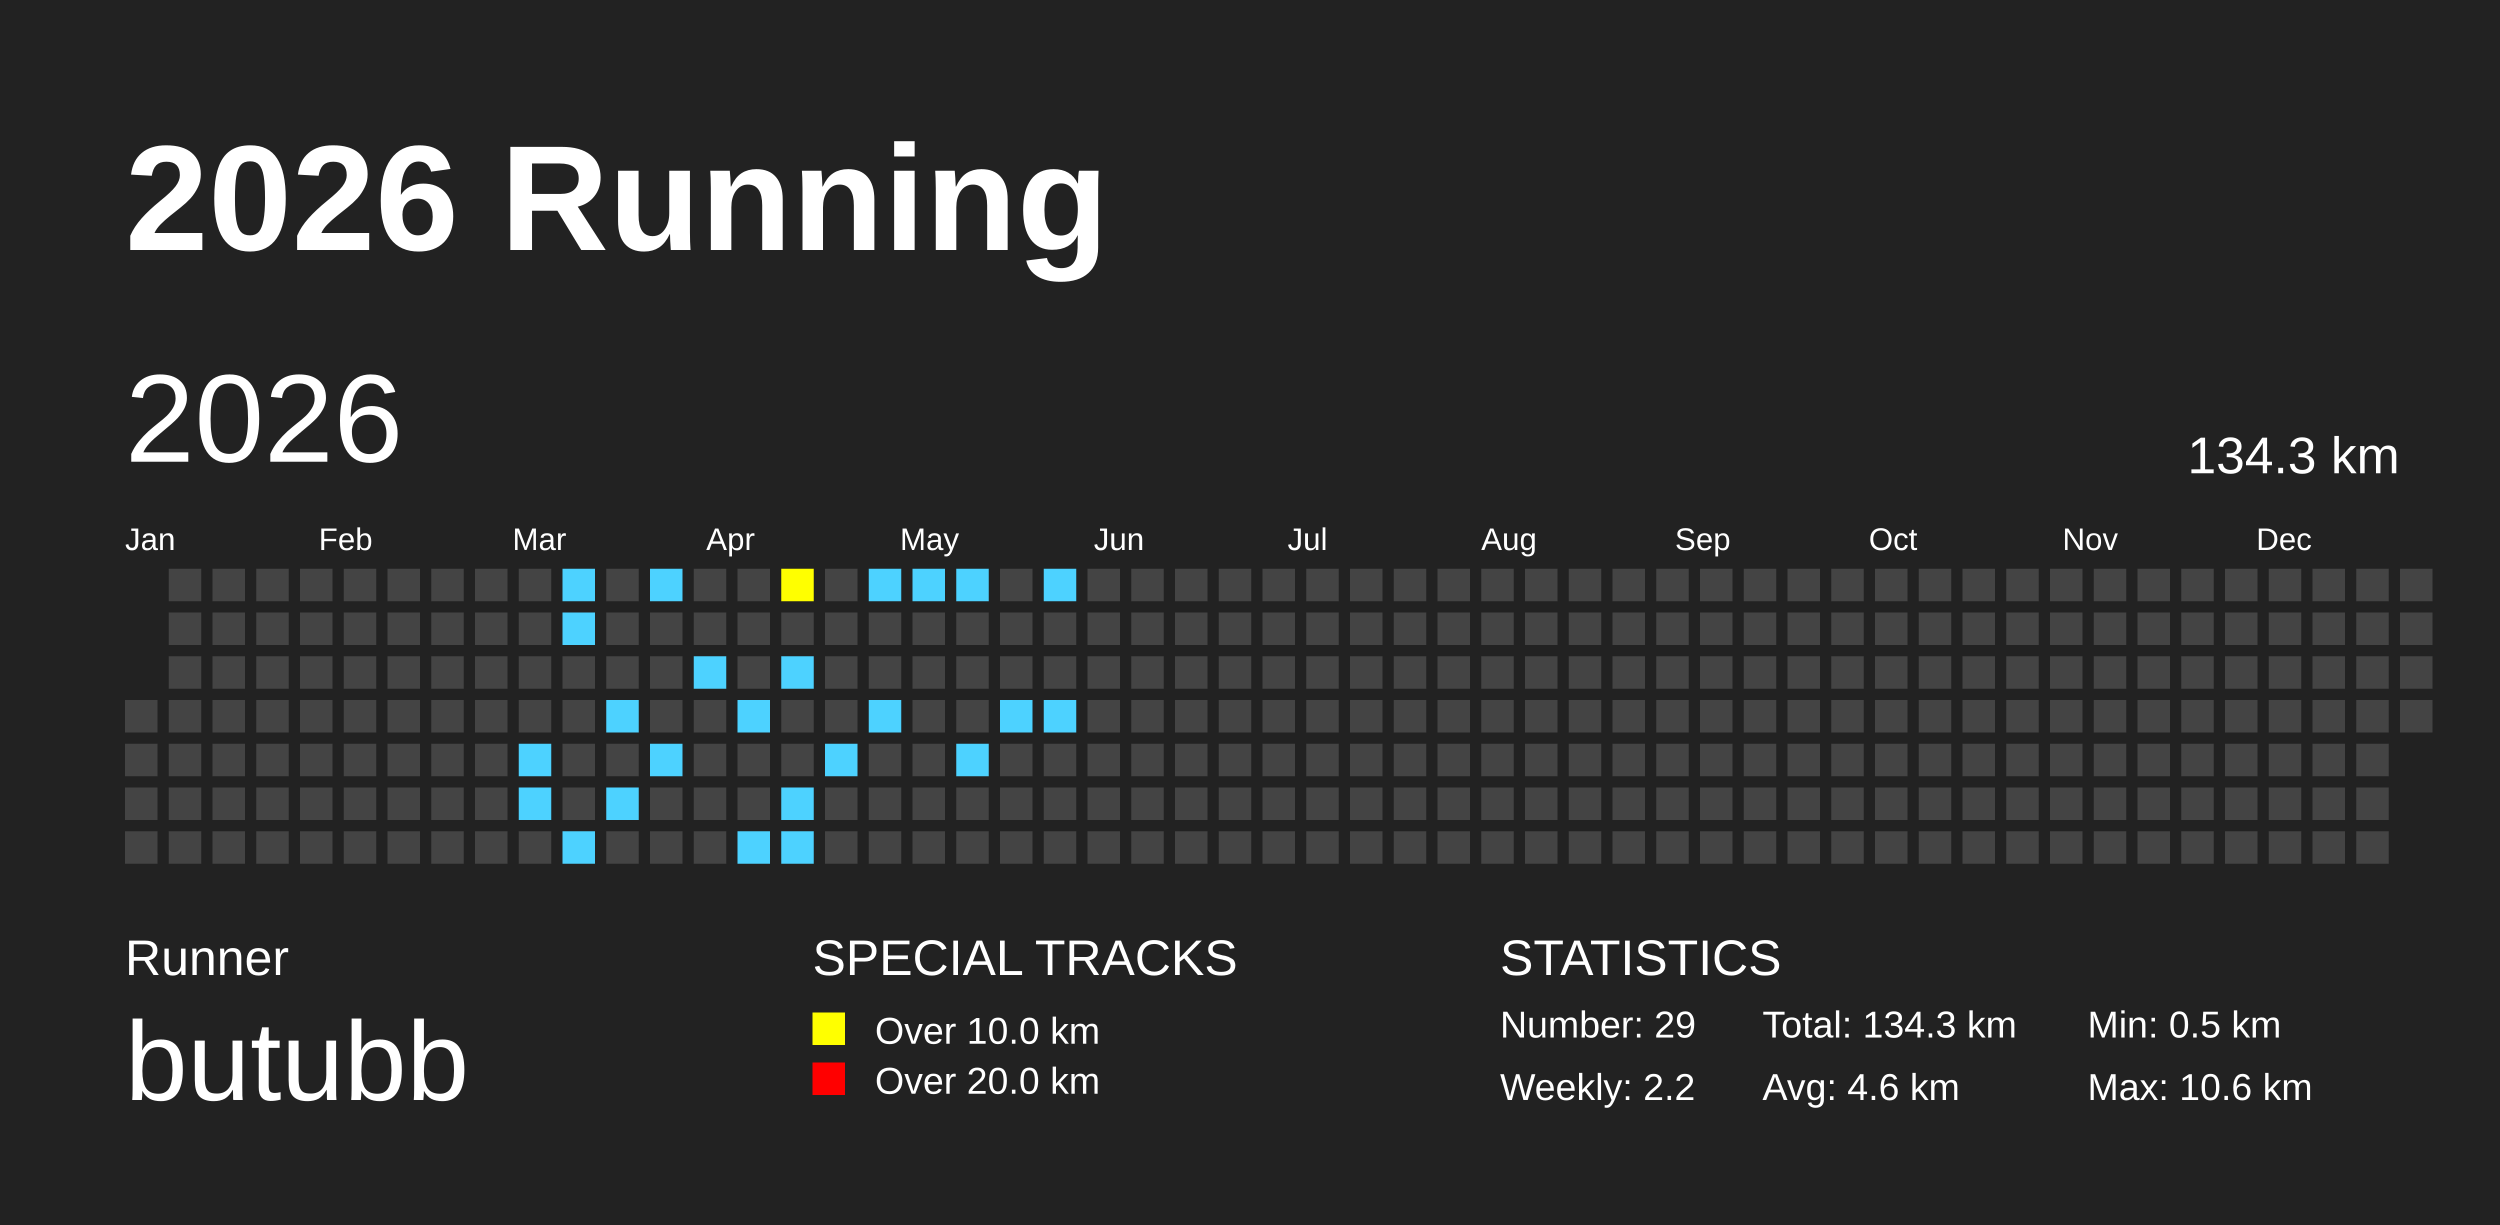
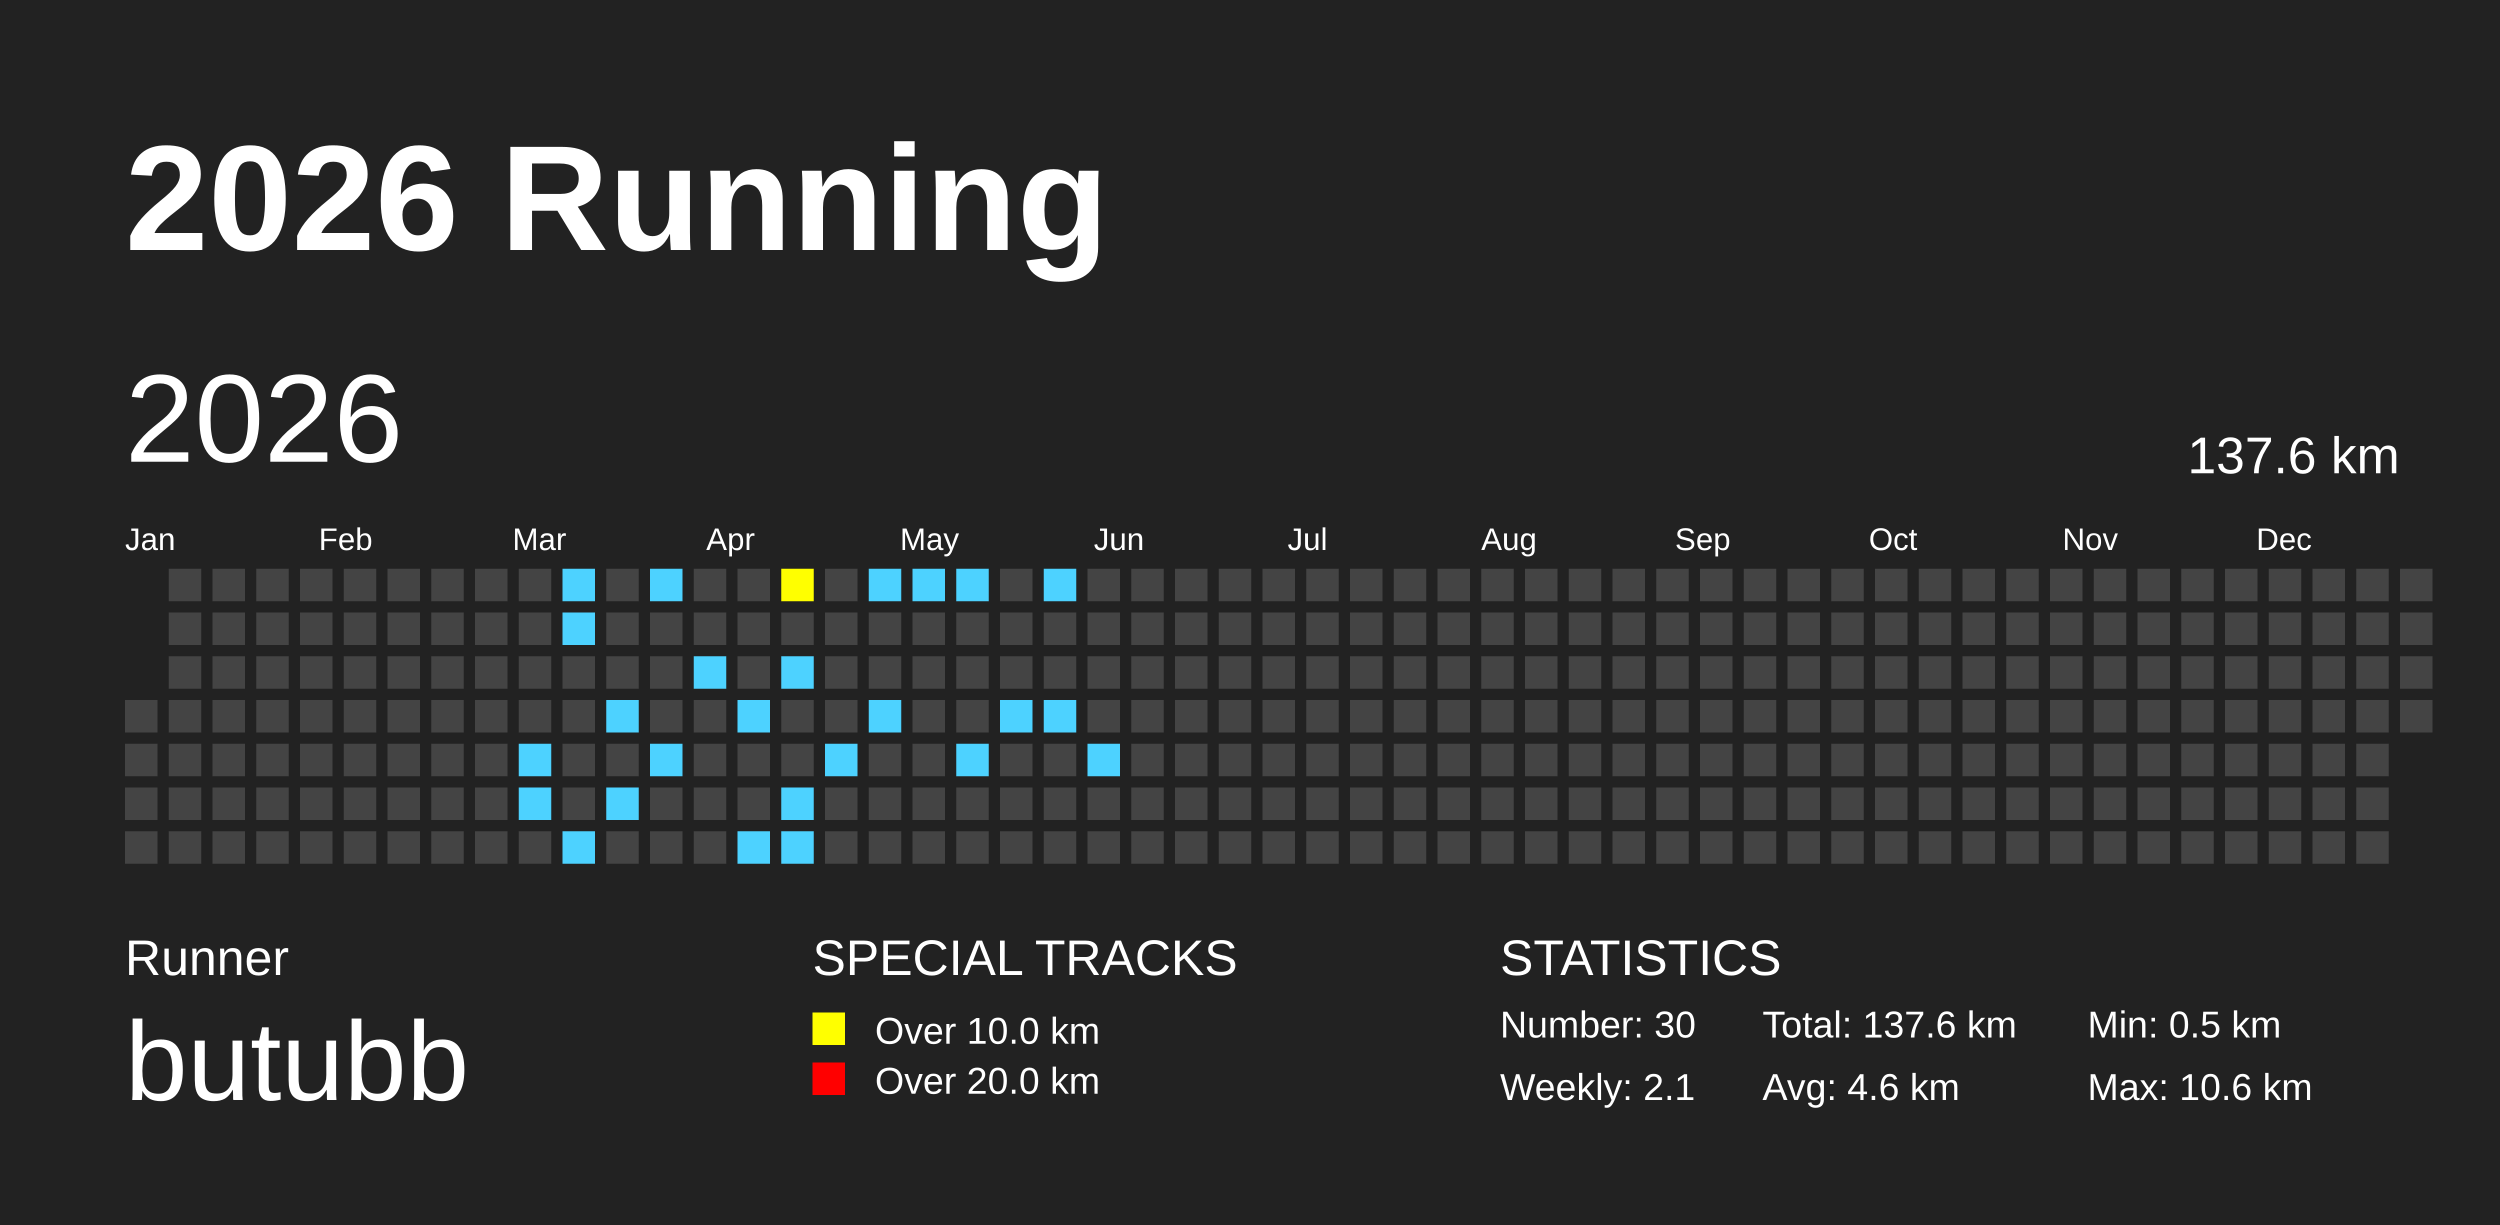
<svg xmlns="http://www.w3.org/2000/svg" baseProfile="full" height="98mm" version="1.1" viewBox="0,0,200,98" width="200mm">
  <defs />
  <rect fill="#222222" height="98" width="200" x="0" y="0" />
  <text fill="#FFFFFF" style="font-size:12px; font-family:Arial; font-weight:bold;" x="10" y="20">2026 Running</text>
  <text fill="#FFFFFF" style="font-size:4px; font-family:Arial" x="10" y="78">Runner</text>
  <text fill="#FFFFFF" style="font-size:9px; font-family:Arial" x="10" y="88">butubb</text>
  <text fill="#FFFFFF" style="font-size:4px; font-family:Arial" x="65" y="78">SPECIAL TRACKS</text>
  <rect fill="yellow" height="2.6" width="2.6" x="65" y="81" />
  <text fill="#FFFFFF" style="font-size:3px; font-family:Arial" x="70" y="83.5">Over 10.0 km</text>
  <rect fill="red" height="2.6" width="2.6" x="65" y="85" />
  <text fill="#FFFFFF" style="font-size:3px; font-family:Arial" x="70" y="87.5">Over 20.0 km</text>
  <text fill="#FFFFFF" style="font-size:4px; font-family:Arial" x="120" y="78">STATISTICS</text>
-   <text fill="#FFFFFF" style="font-size:3px; font-family:Arial" x="120" y="83">Number: 29</text>
-   <text fill="#FFFFFF" style="font-size:3px; font-family:Arial" x="120" y="88">Weekly: 2.2</text>
-   <text fill="#FFFFFF" style="font-size:3px; font-family:Arial" x="141" y="83">Total: 134.3 km</text>
+   <text fill="#FFFFFF" style="font-size:3px; font-family:Arial" x="120" y="83">Number: 30</text>
+   <text fill="#FFFFFF" style="font-size:3px; font-family:Arial" x="120" y="88">Weekly: 2.1</text>
+   <text fill="#FFFFFF" style="font-size:3px; font-family:Arial" x="141" y="83">Total: 137.6 km</text>
  <text fill="#FFFFFF" style="font-size:3px; font-family:Arial" x="141" y="88">Avg: 4.6 km</text>
  <text fill="#FFFFFF" style="font-size:3px; font-family:Arial" x="167" y="83">Min: 0.5 km</text>
  <text fill="#FFFFFF" style="font-size:3px; font-family:Arial" x="167" y="88">Max: 10.6 km</text>
  <text dominant-baseline="hanging" fill="#FFFFFF" style="font-size:10.0px; font-family:Arial;" x="10" y="30">2026</text>
-   <text dominant-baseline="hanging" fill="#FFFFFF" style="font-size:4.125px; font-family:Arial;" x="175" y="35">134.3 km</text>
+   <text dominant-baseline="hanging" fill="#FFFFFF" style="font-size:4.125px; font-family:Arial;" x="175" y="35">137.6 km</text>
  <text fill="#FFFFFF" style="font-size:2.5px; font-family:Arial" x="10.0" y="44">Jan</text>
  <text fill="#FFFFFF" style="font-size:2.5px; font-family:Arial" x="25.5" y="44">Feb</text>
  <text fill="#FFFFFF" style="font-size:2.5px; font-family:Arial" x="41.0" y="44">Mar</text>
  <text fill="#FFFFFF" style="font-size:2.5px; font-family:Arial" x="56.5" y="44">Apr</text>
  <text fill="#FFFFFF" style="font-size:2.5px; font-family:Arial" x="72.0" y="44">May</text>
  <text fill="#FFFFFF" style="font-size:2.5px; font-family:Arial" x="87.5" y="44">Jun</text>
  <text fill="#FFFFFF" style="font-size:2.5px; font-family:Arial" x="103.0" y="44">Jul</text>
  <text fill="#FFFFFF" style="font-size:2.5px; font-family:Arial" x="118.5" y="44">Aug</text>
  <text fill="#FFFFFF" style="font-size:2.5px; font-family:Arial" x="134.0" y="44">Sep</text>
  <text fill="#FFFFFF" style="font-size:2.5px; font-family:Arial" x="149.5" y="44">Oct</text>
  <text fill="#FFFFFF" style="font-size:2.5px; font-family:Arial" x="165.0" y="44">Nov</text>
  <text fill="#FFFFFF" style="font-size:2.5px; font-family:Arial" x="180.5" y="44">Dec</text>
  <rect fill="#444444" height="2.6" width="2.6" x="10.0" y="56.0" />
  <rect fill="#444444" height="2.6" width="2.6" x="10.0" y="59.5" />
  <rect fill="#444444" height="2.6" width="2.6" x="10.0" y="63.0" />
  <rect fill="#444444" height="2.6" width="2.6" x="10.0" y="66.5" />
  <rect fill="#444444" height="2.6" width="2.6" x="13.5" y="45.5" />
  <rect fill="#444444" height="2.6" width="2.6" x="13.5" y="49.0" />
  <rect fill="#444444" height="2.6" width="2.6" x="13.5" y="52.5" />
  <rect fill="#444444" height="2.6" width="2.6" x="13.5" y="56.0" />
  <rect fill="#444444" height="2.6" width="2.6" x="13.5" y="59.5" />
  <rect fill="#444444" height="2.6" width="2.6" x="13.5" y="63.0" />
  <rect fill="#444444" height="2.6" width="2.6" x="13.5" y="66.5" />
  <rect fill="#444444" height="2.6" width="2.6" x="17.0" y="45.5" />
  <rect fill="#444444" height="2.6" width="2.6" x="17.0" y="49.0" />
  <rect fill="#444444" height="2.6" width="2.6" x="17.0" y="52.5" />
  <rect fill="#444444" height="2.6" width="2.6" x="17.0" y="56.0" />
  <rect fill="#444444" height="2.6" width="2.6" x="17.0" y="59.5" />
  <rect fill="#444444" height="2.6" width="2.6" x="17.0" y="63.0" />
  <rect fill="#444444" height="2.6" width="2.6" x="17.0" y="66.5" />
  <rect fill="#444444" height="2.6" width="2.6" x="20.5" y="45.5" />
  <rect fill="#444444" height="2.6" width="2.6" x="20.5" y="49.0" />
  <rect fill="#444444" height="2.6" width="2.6" x="20.5" y="52.5" />
  <rect fill="#444444" height="2.6" width="2.6" x="20.5" y="56.0" />
  <rect fill="#444444" height="2.6" width="2.6" x="20.5" y="59.5" />
  <rect fill="#444444" height="2.6" width="2.6" x="20.5" y="63.0" />
  <rect fill="#444444" height="2.6" width="2.6" x="20.5" y="66.5" />
  <rect fill="#444444" height="2.6" width="2.6" x="24.0" y="45.5" />
  <rect fill="#444444" height="2.6" width="2.6" x="24.0" y="49.0" />
  <rect fill="#444444" height="2.6" width="2.6" x="24.0" y="52.5" />
  <rect fill="#444444" height="2.6" width="2.6" x="24.0" y="56.0" />
  <rect fill="#444444" height="2.6" width="2.6" x="24.0" y="59.5" />
  <rect fill="#444444" height="2.6" width="2.6" x="24.0" y="63.0" />
  <rect fill="#444444" height="2.6" width="2.6" x="24.0" y="66.5" />
  <rect fill="#444444" height="2.6" width="2.6" x="27.5" y="45.5" />
  <rect fill="#444444" height="2.6" width="2.6" x="27.5" y="49.0" />
  <rect fill="#444444" height="2.6" width="2.6" x="27.5" y="52.5" />
  <rect fill="#444444" height="2.6" width="2.6" x="27.5" y="56.0" />
  <rect fill="#444444" height="2.6" width="2.6" x="27.5" y="59.5" />
  <rect fill="#444444" height="2.6" width="2.6" x="27.5" y="63.0" />
  <rect fill="#444444" height="2.6" width="2.6" x="27.5" y="66.5" />
  <rect fill="#444444" height="2.6" width="2.6" x="31.0" y="45.5" />
  <rect fill="#444444" height="2.6" width="2.6" x="31.0" y="49.0" />
  <rect fill="#444444" height="2.6" width="2.6" x="31.0" y="52.5" />
  <rect fill="#444444" height="2.6" width="2.6" x="31.0" y="56.0" />
  <rect fill="#444444" height="2.6" width="2.6" x="31.0" y="59.5" />
  <rect fill="#444444" height="2.6" width="2.6" x="31.0" y="63.0" />
  <rect fill="#444444" height="2.6" width="2.6" x="31.0" y="66.5" />
  <rect fill="#444444" height="2.6" width="2.6" x="34.5" y="45.5" />
  <rect fill="#444444" height="2.6" width="2.6" x="34.5" y="49.0" />
  <rect fill="#444444" height="2.6" width="2.6" x="34.5" y="52.5" />
  <rect fill="#444444" height="2.6" width="2.6" x="34.5" y="56.0" />
  <rect fill="#444444" height="2.6" width="2.6" x="34.5" y="59.5" />
  <rect fill="#444444" height="2.6" width="2.6" x="34.5" y="63.0" />
  <rect fill="#444444" height="2.6" width="2.6" x="34.5" y="66.5" />
  <rect fill="#444444" height="2.6" width="2.6" x="38.0" y="45.5" />
  <rect fill="#444444" height="2.6" width="2.6" x="38.0" y="49.0" />
  <rect fill="#444444" height="2.6" width="2.6" x="38.0" y="52.5" />
  <rect fill="#444444" height="2.6" width="2.6" x="38.0" y="56.0" />
  <rect fill="#444444" height="2.6" width="2.6" x="38.0" y="59.5" />
  <rect fill="#444444" height="2.6" width="2.6" x="38.0" y="63.0" />
  <rect fill="#444444" height="2.6" width="2.6" x="38.0" y="66.5" />
  <rect fill="#444444" height="2.6" width="2.6" x="41.5" y="45.5" />
  <rect fill="#444444" height="2.6" width="2.6" x="41.5" y="49.0" />
  <rect fill="#444444" height="2.6" width="2.6" x="41.5" y="52.5" />
  <rect fill="#444444" height="2.6" width="2.6" x="41.5" y="56.0" />
  <rect fill="#4DD2FF" height="2.6" width="2.6" x="41.5" y="59.5" />
  <rect fill="#4DD2FF" height="2.6" width="2.6" x="41.5" y="63.0" />
  <rect fill="#444444" height="2.6" width="2.6" x="41.5" y="66.5" />
  <rect fill="#4DD2FF" height="2.6" width="2.6" x="45.0" y="45.5" />
  <rect fill="#4DD2FF" height="2.6" width="2.6" x="45.0" y="49.0" />
  <rect fill="#444444" height="2.6" width="2.6" x="45.0" y="52.5" />
  <rect fill="#444444" height="2.6" width="2.6" x="45.0" y="56.0" />
  <rect fill="#444444" height="2.6" width="2.6" x="45.0" y="59.5" />
  <rect fill="#444444" height="2.6" width="2.6" x="45.0" y="63.0" />
  <rect fill="#4DD2FF" height="2.6" width="2.6" x="45.0" y="66.5" />
  <rect fill="#444444" height="2.6" width="2.6" x="48.5" y="45.5" />
  <rect fill="#444444" height="2.6" width="2.6" x="48.5" y="49.0" />
  <rect fill="#444444" height="2.6" width="2.6" x="48.5" y="52.5" />
  <rect fill="#4DD2FF" height="2.6" width="2.6" x="48.5" y="56.0" />
  <rect fill="#444444" height="2.6" width="2.6" x="48.5" y="59.5" />
  <rect fill="#4DD2FF" height="2.6" width="2.6" x="48.5" y="63.0" />
  <rect fill="#444444" height="2.6" width="2.6" x="48.5" y="66.5" />
  <rect fill="#4DD2FF" height="2.6" width="2.6" x="52.0" y="45.5" />
  <rect fill="#444444" height="2.6" width="2.6" x="52.0" y="49.0" />
  <rect fill="#444444" height="2.6" width="2.6" x="52.0" y="52.5" />
  <rect fill="#444444" height="2.6" width="2.6" x="52.0" y="56.0" />
  <rect fill="#4DD2FF" height="2.6" width="2.6" x="52.0" y="59.5" />
  <rect fill="#444444" height="2.6" width="2.6" x="52.0" y="63.0" />
  <rect fill="#444444" height="2.6" width="2.6" x="52.0" y="66.5" />
  <rect fill="#444444" height="2.6" width="2.6" x="55.5" y="45.5" />
  <rect fill="#444444" height="2.6" width="2.6" x="55.5" y="49.0" />
  <rect fill="#4DD2FF" height="2.6" width="2.6" x="55.5" y="52.5" />
  <rect fill="#444444" height="2.6" width="2.6" x="55.5" y="56.0" />
  <rect fill="#444444" height="2.6" width="2.6" x="55.5" y="59.5" />
  <rect fill="#444444" height="2.6" width="2.6" x="55.5" y="63.0" />
  <rect fill="#444444" height="2.6" width="2.6" x="55.5" y="66.5" />
  <rect fill="#444444" height="2.6" width="2.6" x="59.0" y="45.5" />
  <rect fill="#444444" height="2.6" width="2.6" x="59.0" y="49.0" />
  <rect fill="#444444" height="2.6" width="2.6" x="59.0" y="52.5" />
  <rect fill="#4DD2FF" height="2.6" width="2.6" x="59.0" y="56.0" />
  <rect fill="#444444" height="2.6" width="2.6" x="59.0" y="59.5" />
  <rect fill="#444444" height="2.6" width="2.6" x="59.0" y="63.0" />
  <rect fill="#4DD2FF" height="2.6" width="2.6" x="59.0" y="66.5" />
  <rect fill="yellow" height="2.6" width="2.6" x="62.5" y="45.5" />
  <rect fill="#444444" height="2.6" width="2.6" x="62.5" y="49.0" />
  <rect fill="#4DD2FF" height="2.6" width="2.6" x="62.5" y="52.5" />
  <rect fill="#444444" height="2.6" width="2.6" x="62.5" y="56.0" />
  <rect fill="#444444" height="2.6" width="2.6" x="62.5" y="59.5" />
  <rect fill="#4DD2FF" height="2.6" width="2.6" x="62.5" y="63.0" />
  <rect fill="#4DD2FF" height="2.6" width="2.6" x="62.5" y="66.5" />
  <rect fill="#444444" height="2.6" width="2.6" x="66.0" y="45.5" />
  <rect fill="#444444" height="2.6" width="2.6" x="66.0" y="49.0" />
  <rect fill="#444444" height="2.6" width="2.6" x="66.0" y="52.5" />
  <rect fill="#444444" height="2.6" width="2.6" x="66.0" y="56.0" />
  <rect fill="#4DD2FF" height="2.6" width="2.6" x="66.0" y="59.5" />
  <rect fill="#444444" height="2.6" width="2.6" x="66.0" y="63.0" />
  <rect fill="#444444" height="2.6" width="2.6" x="66.0" y="66.5" />
  <rect fill="#4DD2FF" height="2.6" width="2.6" x="69.5" y="45.5" />
  <rect fill="#444444" height="2.6" width="2.6" x="69.5" y="49.0" />
  <rect fill="#444444" height="2.6" width="2.6" x="69.5" y="52.5" />
  <rect fill="#4DD2FF" height="2.6" width="2.6" x="69.5" y="56.0" />
  <rect fill="#444444" height="2.6" width="2.6" x="69.5" y="59.5" />
  <rect fill="#444444" height="2.6" width="2.6" x="69.5" y="63.0" />
  <rect fill="#444444" height="2.6" width="2.6" x="69.5" y="66.5" />
  <rect fill="#4DD2FF" height="2.6" width="2.6" x="73.0" y="45.5" />
  <rect fill="#444444" height="2.6" width="2.6" x="73.0" y="49.0" />
  <rect fill="#444444" height="2.6" width="2.6" x="73.0" y="52.5" />
  <rect fill="#444444" height="2.6" width="2.6" x="73.0" y="56.0" />
  <rect fill="#444444" height="2.6" width="2.6" x="73.0" y="59.5" />
  <rect fill="#444444" height="2.6" width="2.6" x="73.0" y="63.0" />
  <rect fill="#444444" height="2.6" width="2.6" x="73.0" y="66.5" />
  <rect fill="#4DD2FF" height="2.6" width="2.6" x="76.5" y="45.5" />
  <rect fill="#444444" height="2.6" width="2.6" x="76.5" y="49.0" />
  <rect fill="#444444" height="2.6" width="2.6" x="76.5" y="52.5" />
  <rect fill="#444444" height="2.6" width="2.6" x="76.5" y="56.0" />
  <rect fill="#4DD2FF" height="2.6" width="2.6" x="76.5" y="59.5" />
  <rect fill="#444444" height="2.6" width="2.6" x="76.5" y="63.0" />
  <rect fill="#444444" height="2.6" width="2.6" x="76.5" y="66.5" />
  <rect fill="#444444" height="2.6" width="2.6" x="80.0" y="45.5" />
  <rect fill="#444444" height="2.6" width="2.6" x="80.0" y="49.0" />
  <rect fill="#444444" height="2.6" width="2.6" x="80.0" y="52.5" />
  <rect fill="#4DD2FF" height="2.6" width="2.6" x="80.0" y="56.0" />
  <rect fill="#444444" height="2.6" width="2.6" x="80.0" y="59.5" />
  <rect fill="#444444" height="2.6" width="2.6" x="80.0" y="63.0" />
  <rect fill="#444444" height="2.6" width="2.6" x="80.0" y="66.5" />
  <rect fill="#4DD2FF" height="2.6" width="2.6" x="83.5" y="45.5" />
  <rect fill="#444444" height="2.6" width="2.6" x="83.5" y="49.0" />
  <rect fill="#444444" height="2.6" width="2.6" x="83.5" y="52.5" />
  <rect fill="#4DD2FF" height="2.6" width="2.6" x="83.5" y="56.0" />
  <rect fill="#444444" height="2.6" width="2.6" x="83.5" y="59.5" />
  <rect fill="#444444" height="2.6" width="2.6" x="83.5" y="63.0" />
  <rect fill="#444444" height="2.6" width="2.6" x="83.5" y="66.5" />
  <rect fill="#444444" height="2.6" width="2.6" x="87.0" y="45.5" />
  <rect fill="#444444" height="2.6" width="2.6" x="87.0" y="49.0" />
  <rect fill="#444444" height="2.6" width="2.6" x="87.0" y="52.5" />
  <rect fill="#444444" height="2.6" width="2.6" x="87.0" y="56.0" />
-   <rect fill="#444444" height="2.6" width="2.6" x="87.0" y="59.5" />
+   <rect fill="#4DD2FF" height="2.6" width="2.6" x="87.0" y="59.5" />
  <rect fill="#444444" height="2.6" width="2.6" x="87.0" y="63.0" />
  <rect fill="#444444" height="2.6" width="2.6" x="87.0" y="66.5" />
  <rect fill="#444444" height="2.6" width="2.6" x="90.5" y="45.5" />
  <rect fill="#444444" height="2.6" width="2.6" x="90.5" y="49.0" />
  <rect fill="#444444" height="2.6" width="2.6" x="90.5" y="52.5" />
  <rect fill="#444444" height="2.6" width="2.6" x="90.5" y="56.0" />
  <rect fill="#444444" height="2.6" width="2.6" x="90.5" y="59.5" />
  <rect fill="#444444" height="2.6" width="2.6" x="90.5" y="63.0" />
  <rect fill="#444444" height="2.6" width="2.6" x="90.5" y="66.5" />
  <rect fill="#444444" height="2.6" width="2.6" x="94.0" y="45.5" />
  <rect fill="#444444" height="2.6" width="2.6" x="94.0" y="49.0" />
  <rect fill="#444444" height="2.6" width="2.6" x="94.0" y="52.5" />
  <rect fill="#444444" height="2.6" width="2.6" x="94.0" y="56.0" />
  <rect fill="#444444" height="2.6" width="2.6" x="94.0" y="59.5" />
  <rect fill="#444444" height="2.6" width="2.6" x="94.0" y="63.0" />
  <rect fill="#444444" height="2.6" width="2.6" x="94.0" y="66.5" />
  <rect fill="#444444" height="2.6" width="2.6" x="97.5" y="45.5" />
  <rect fill="#444444" height="2.6" width="2.6" x="97.5" y="49.0" />
  <rect fill="#444444" height="2.6" width="2.6" x="97.5" y="52.5" />
  <rect fill="#444444" height="2.6" width="2.6" x="97.5" y="56.0" />
  <rect fill="#444444" height="2.6" width="2.6" x="97.5" y="59.5" />
  <rect fill="#444444" height="2.6" width="2.6" x="97.5" y="63.0" />
  <rect fill="#444444" height="2.6" width="2.6" x="97.5" y="66.5" />
  <rect fill="#444444" height="2.6" width="2.6" x="101.0" y="45.5" />
  <rect fill="#444444" height="2.6" width="2.6" x="101.0" y="49.0" />
  <rect fill="#444444" height="2.6" width="2.6" x="101.0" y="52.5" />
  <rect fill="#444444" height="2.6" width="2.6" x="101.0" y="56.0" />
  <rect fill="#444444" height="2.6" width="2.6" x="101.0" y="59.5" />
  <rect fill="#444444" height="2.6" width="2.6" x="101.0" y="63.0" />
  <rect fill="#444444" height="2.6" width="2.6" x="101.0" y="66.5" />
  <rect fill="#444444" height="2.6" width="2.6" x="104.5" y="45.5" />
  <rect fill="#444444" height="2.6" width="2.6" x="104.5" y="49.0" />
  <rect fill="#444444" height="2.6" width="2.6" x="104.5" y="52.5" />
  <rect fill="#444444" height="2.6" width="2.6" x="104.5" y="56.0" />
  <rect fill="#444444" height="2.6" width="2.6" x="104.5" y="59.5" />
  <rect fill="#444444" height="2.6" width="2.6" x="104.5" y="63.0" />
  <rect fill="#444444" height="2.6" width="2.6" x="104.5" y="66.5" />
  <rect fill="#444444" height="2.6" width="2.6" x="108.0" y="45.5" />
  <rect fill="#444444" height="2.6" width="2.6" x="108.0" y="49.0" />
  <rect fill="#444444" height="2.6" width="2.6" x="108.0" y="52.5" />
  <rect fill="#444444" height="2.6" width="2.6" x="108.0" y="56.0" />
  <rect fill="#444444" height="2.6" width="2.6" x="108.0" y="59.5" />
  <rect fill="#444444" height="2.6" width="2.6" x="108.0" y="63.0" />
  <rect fill="#444444" height="2.6" width="2.6" x="108.0" y="66.5" />
  <rect fill="#444444" height="2.6" width="2.6" x="111.5" y="45.5" />
  <rect fill="#444444" height="2.6" width="2.6" x="111.5" y="49.0" />
  <rect fill="#444444" height="2.6" width="2.6" x="111.5" y="52.5" />
  <rect fill="#444444" height="2.6" width="2.6" x="111.5" y="56.0" />
  <rect fill="#444444" height="2.6" width="2.6" x="111.5" y="59.5" />
  <rect fill="#444444" height="2.6" width="2.6" x="111.5" y="63.0" />
  <rect fill="#444444" height="2.6" width="2.6" x="111.5" y="66.5" />
  <rect fill="#444444" height="2.6" width="2.6" x="115.0" y="45.5" />
  <rect fill="#444444" height="2.6" width="2.6" x="115.0" y="49.0" />
  <rect fill="#444444" height="2.6" width="2.6" x="115.0" y="52.5" />
  <rect fill="#444444" height="2.6" width="2.6" x="115.0" y="56.0" />
  <rect fill="#444444" height="2.6" width="2.6" x="115.0" y="59.5" />
  <rect fill="#444444" height="2.6" width="2.6" x="115.0" y="63.0" />
  <rect fill="#444444" height="2.6" width="2.6" x="115.0" y="66.5" />
  <rect fill="#444444" height="2.6" width="2.6" x="118.5" y="45.5" />
  <rect fill="#444444" height="2.6" width="2.6" x="118.5" y="49.0" />
  <rect fill="#444444" height="2.6" width="2.6" x="118.5" y="52.5" />
  <rect fill="#444444" height="2.6" width="2.6" x="118.5" y="56.0" />
  <rect fill="#444444" height="2.6" width="2.6" x="118.5" y="59.5" />
  <rect fill="#444444" height="2.6" width="2.6" x="118.5" y="63.0" />
  <rect fill="#444444" height="2.6" width="2.6" x="118.5" y="66.5" />
  <rect fill="#444444" height="2.6" width="2.6" x="122.0" y="45.5" />
  <rect fill="#444444" height="2.6" width="2.6" x="122.0" y="49.0" />
  <rect fill="#444444" height="2.6" width="2.6" x="122.0" y="52.5" />
  <rect fill="#444444" height="2.6" width="2.6" x="122.0" y="56.0" />
  <rect fill="#444444" height="2.6" width="2.6" x="122.0" y="59.5" />
  <rect fill="#444444" height="2.6" width="2.6" x="122.0" y="63.0" />
  <rect fill="#444444" height="2.6" width="2.6" x="122.0" y="66.5" />
  <rect fill="#444444" height="2.6" width="2.6" x="125.5" y="45.5" />
  <rect fill="#444444" height="2.6" width="2.6" x="125.5" y="49.0" />
  <rect fill="#444444" height="2.6" width="2.6" x="125.5" y="52.5" />
  <rect fill="#444444" height="2.6" width="2.6" x="125.5" y="56.0" />
  <rect fill="#444444" height="2.6" width="2.6" x="125.5" y="59.5" />
  <rect fill="#444444" height="2.6" width="2.6" x="125.5" y="63.0" />
  <rect fill="#444444" height="2.6" width="2.6" x="125.5" y="66.5" />
  <rect fill="#444444" height="2.6" width="2.6" x="129.0" y="45.5" />
  <rect fill="#444444" height="2.6" width="2.6" x="129.0" y="49.0" />
  <rect fill="#444444" height="2.6" width="2.6" x="129.0" y="52.5" />
  <rect fill="#444444" height="2.6" width="2.6" x="129.0" y="56.0" />
  <rect fill="#444444" height="2.6" width="2.6" x="129.0" y="59.5" />
  <rect fill="#444444" height="2.6" width="2.6" x="129.0" y="63.0" />
  <rect fill="#444444" height="2.6" width="2.6" x="129.0" y="66.5" />
  <rect fill="#444444" height="2.6" width="2.6" x="132.5" y="45.5" />
  <rect fill="#444444" height="2.6" width="2.6" x="132.5" y="49.0" />
  <rect fill="#444444" height="2.6" width="2.6" x="132.5" y="52.5" />
  <rect fill="#444444" height="2.6" width="2.6" x="132.5" y="56.0" />
  <rect fill="#444444" height="2.6" width="2.6" x="132.5" y="59.5" />
  <rect fill="#444444" height="2.6" width="2.6" x="132.5" y="63.0" />
  <rect fill="#444444" height="2.6" width="2.6" x="132.5" y="66.5" />
  <rect fill="#444444" height="2.6" width="2.6" x="136.0" y="45.5" />
  <rect fill="#444444" height="2.6" width="2.6" x="136.0" y="49.0" />
  <rect fill="#444444" height="2.6" width="2.6" x="136.0" y="52.5" />
  <rect fill="#444444" height="2.6" width="2.6" x="136.0" y="56.0" />
  <rect fill="#444444" height="2.6" width="2.6" x="136.0" y="59.5" />
  <rect fill="#444444" height="2.6" width="2.6" x="136.0" y="63.0" />
  <rect fill="#444444" height="2.6" width="2.6" x="136.0" y="66.5" />
  <rect fill="#444444" height="2.6" width="2.6" x="139.5" y="45.5" />
  <rect fill="#444444" height="2.6" width="2.6" x="139.5" y="49.0" />
  <rect fill="#444444" height="2.6" width="2.6" x="139.5" y="52.5" />
  <rect fill="#444444" height="2.6" width="2.6" x="139.5" y="56.0" />
  <rect fill="#444444" height="2.6" width="2.6" x="139.5" y="59.5" />
  <rect fill="#444444" height="2.6" width="2.6" x="139.5" y="63.0" />
  <rect fill="#444444" height="2.6" width="2.6" x="139.5" y="66.5" />
  <rect fill="#444444" height="2.6" width="2.6" x="143.0" y="45.5" />
  <rect fill="#444444" height="2.6" width="2.6" x="143.0" y="49.0" />
  <rect fill="#444444" height="2.6" width="2.6" x="143.0" y="52.5" />
  <rect fill="#444444" height="2.6" width="2.6" x="143.0" y="56.0" />
  <rect fill="#444444" height="2.6" width="2.6" x="143.0" y="59.5" />
  <rect fill="#444444" height="2.6" width="2.6" x="143.0" y="63.0" />
  <rect fill="#444444" height="2.6" width="2.6" x="143.0" y="66.5" />
  <rect fill="#444444" height="2.6" width="2.6" x="146.5" y="45.5" />
  <rect fill="#444444" height="2.6" width="2.6" x="146.5" y="49.0" />
  <rect fill="#444444" height="2.6" width="2.6" x="146.5" y="52.5" />
  <rect fill="#444444" height="2.6" width="2.6" x="146.5" y="56.0" />
  <rect fill="#444444" height="2.6" width="2.6" x="146.5" y="59.5" />
  <rect fill="#444444" height="2.6" width="2.6" x="146.5" y="63.0" />
  <rect fill="#444444" height="2.6" width="2.6" x="146.5" y="66.5" />
  <rect fill="#444444" height="2.6" width="2.6" x="150.0" y="45.5" />
  <rect fill="#444444" height="2.6" width="2.6" x="150.0" y="49.0" />
  <rect fill="#444444" height="2.6" width="2.6" x="150.0" y="52.5" />
  <rect fill="#444444" height="2.6" width="2.6" x="150.0" y="56.0" />
  <rect fill="#444444" height="2.6" width="2.6" x="150.0" y="59.5" />
  <rect fill="#444444" height="2.6" width="2.6" x="150.0" y="63.0" />
  <rect fill="#444444" height="2.6" width="2.6" x="150.0" y="66.5" />
  <rect fill="#444444" height="2.6" width="2.6" x="153.5" y="45.5" />
  <rect fill="#444444" height="2.6" width="2.6" x="153.5" y="49.0" />
  <rect fill="#444444" height="2.6" width="2.6" x="153.5" y="52.5" />
  <rect fill="#444444" height="2.6" width="2.6" x="153.5" y="56.0" />
  <rect fill="#444444" height="2.6" width="2.6" x="153.5" y="59.5" />
  <rect fill="#444444" height="2.6" width="2.6" x="153.5" y="63.0" />
  <rect fill="#444444" height="2.6" width="2.6" x="153.5" y="66.5" />
  <rect fill="#444444" height="2.6" width="2.6" x="157.0" y="45.5" />
  <rect fill="#444444" height="2.6" width="2.6" x="157.0" y="49.0" />
  <rect fill="#444444" height="2.6" width="2.6" x="157.0" y="52.5" />
  <rect fill="#444444" height="2.6" width="2.6" x="157.0" y="56.0" />
  <rect fill="#444444" height="2.6" width="2.6" x="157.0" y="59.5" />
  <rect fill="#444444" height="2.6" width="2.6" x="157.0" y="63.0" />
  <rect fill="#444444" height="2.6" width="2.6" x="157.0" y="66.5" />
  <rect fill="#444444" height="2.6" width="2.6" x="160.5" y="45.5" />
  <rect fill="#444444" height="2.6" width="2.6" x="160.5" y="49.0" />
  <rect fill="#444444" height="2.6" width="2.6" x="160.5" y="52.5" />
  <rect fill="#444444" height="2.6" width="2.6" x="160.5" y="56.0" />
  <rect fill="#444444" height="2.6" width="2.6" x="160.5" y="59.5" />
  <rect fill="#444444" height="2.6" width="2.6" x="160.5" y="63.0" />
  <rect fill="#444444" height="2.6" width="2.6" x="160.5" y="66.5" />
  <rect fill="#444444" height="2.6" width="2.6" x="164.0" y="45.5" />
  <rect fill="#444444" height="2.6" width="2.6" x="164.0" y="49.0" />
  <rect fill="#444444" height="2.6" width="2.6" x="164.0" y="52.5" />
  <rect fill="#444444" height="2.6" width="2.6" x="164.0" y="56.0" />
  <rect fill="#444444" height="2.6" width="2.6" x="164.0" y="59.5" />
  <rect fill="#444444" height="2.6" width="2.6" x="164.0" y="63.0" />
  <rect fill="#444444" height="2.6" width="2.6" x="164.0" y="66.5" />
  <rect fill="#444444" height="2.6" width="2.6" x="167.5" y="45.5" />
  <rect fill="#444444" height="2.6" width="2.6" x="167.5" y="49.0" />
  <rect fill="#444444" height="2.6" width="2.6" x="167.5" y="52.5" />
  <rect fill="#444444" height="2.6" width="2.6" x="167.5" y="56.0" />
  <rect fill="#444444" height="2.6" width="2.6" x="167.5" y="59.5" />
  <rect fill="#444444" height="2.6" width="2.6" x="167.5" y="63.0" />
  <rect fill="#444444" height="2.6" width="2.6" x="167.5" y="66.5" />
  <rect fill="#444444" height="2.6" width="2.6" x="171.0" y="45.5" />
  <rect fill="#444444" height="2.6" width="2.6" x="171.0" y="49.0" />
  <rect fill="#444444" height="2.6" width="2.6" x="171.0" y="52.5" />
  <rect fill="#444444" height="2.6" width="2.6" x="171.0" y="56.0" />
  <rect fill="#444444" height="2.6" width="2.6" x="171.0" y="59.5" />
  <rect fill="#444444" height="2.6" width="2.6" x="171.0" y="63.0" />
  <rect fill="#444444" height="2.6" width="2.6" x="171.0" y="66.5" />
  <rect fill="#444444" height="2.6" width="2.6" x="174.5" y="45.5" />
  <rect fill="#444444" height="2.6" width="2.6" x="174.5" y="49.0" />
  <rect fill="#444444" height="2.6" width="2.6" x="174.5" y="52.5" />
  <rect fill="#444444" height="2.6" width="2.6" x="174.5" y="56.0" />
  <rect fill="#444444" height="2.6" width="2.6" x="174.5" y="59.5" />
  <rect fill="#444444" height="2.6" width="2.6" x="174.5" y="63.0" />
  <rect fill="#444444" height="2.6" width="2.6" x="174.5" y="66.5" />
  <rect fill="#444444" height="2.6" width="2.6" x="178.0" y="45.5" />
  <rect fill="#444444" height="2.6" width="2.6" x="178.0" y="49.0" />
  <rect fill="#444444" height="2.6" width="2.6" x="178.0" y="52.5" />
  <rect fill="#444444" height="2.6" width="2.6" x="178.0" y="56.0" />
  <rect fill="#444444" height="2.6" width="2.6" x="178.0" y="59.5" />
  <rect fill="#444444" height="2.6" width="2.6" x="178.0" y="63.0" />
  <rect fill="#444444" height="2.6" width="2.6" x="178.0" y="66.5" />
  <rect fill="#444444" height="2.6" width="2.6" x="181.5" y="45.5" />
  <rect fill="#444444" height="2.6" width="2.6" x="181.5" y="49.0" />
  <rect fill="#444444" height="2.6" width="2.6" x="181.5" y="52.5" />
  <rect fill="#444444" height="2.6" width="2.6" x="181.5" y="56.0" />
  <rect fill="#444444" height="2.6" width="2.6" x="181.5" y="59.5" />
  <rect fill="#444444" height="2.6" width="2.6" x="181.5" y="63.0" />
  <rect fill="#444444" height="2.6" width="2.6" x="181.5" y="66.5" />
  <rect fill="#444444" height="2.6" width="2.6" x="185.0" y="45.5" />
  <rect fill="#444444" height="2.6" width="2.6" x="185.0" y="49.0" />
  <rect fill="#444444" height="2.6" width="2.6" x="185.0" y="52.5" />
  <rect fill="#444444" height="2.6" width="2.6" x="185.0" y="56.0" />
  <rect fill="#444444" height="2.6" width="2.6" x="185.0" y="59.5" />
  <rect fill="#444444" height="2.6" width="2.6" x="185.0" y="63.0" />
  <rect fill="#444444" height="2.6" width="2.6" x="185.0" y="66.5" />
  <rect fill="#444444" height="2.6" width="2.6" x="188.5" y="45.5" />
  <rect fill="#444444" height="2.6" width="2.6" x="188.5" y="49.0" />
  <rect fill="#444444" height="2.6" width="2.6" x="188.5" y="52.5" />
  <rect fill="#444444" height="2.6" width="2.6" x="188.5" y="56.0" />
  <rect fill="#444444" height="2.6" width="2.6" x="188.5" y="59.5" />
  <rect fill="#444444" height="2.6" width="2.6" x="188.5" y="63.0" />
  <rect fill="#444444" height="2.6" width="2.6" x="188.5" y="66.5" />
  <rect fill="#444444" height="2.6" width="2.6" x="192.0" y="45.5" />
  <rect fill="#444444" height="2.6" width="2.6" x="192.0" y="49.0" />
  <rect fill="#444444" height="2.6" width="2.6" x="192.0" y="52.5" />
  <rect fill="#444444" height="2.6" width="2.6" x="192.0" y="56.0" />
</svg>
